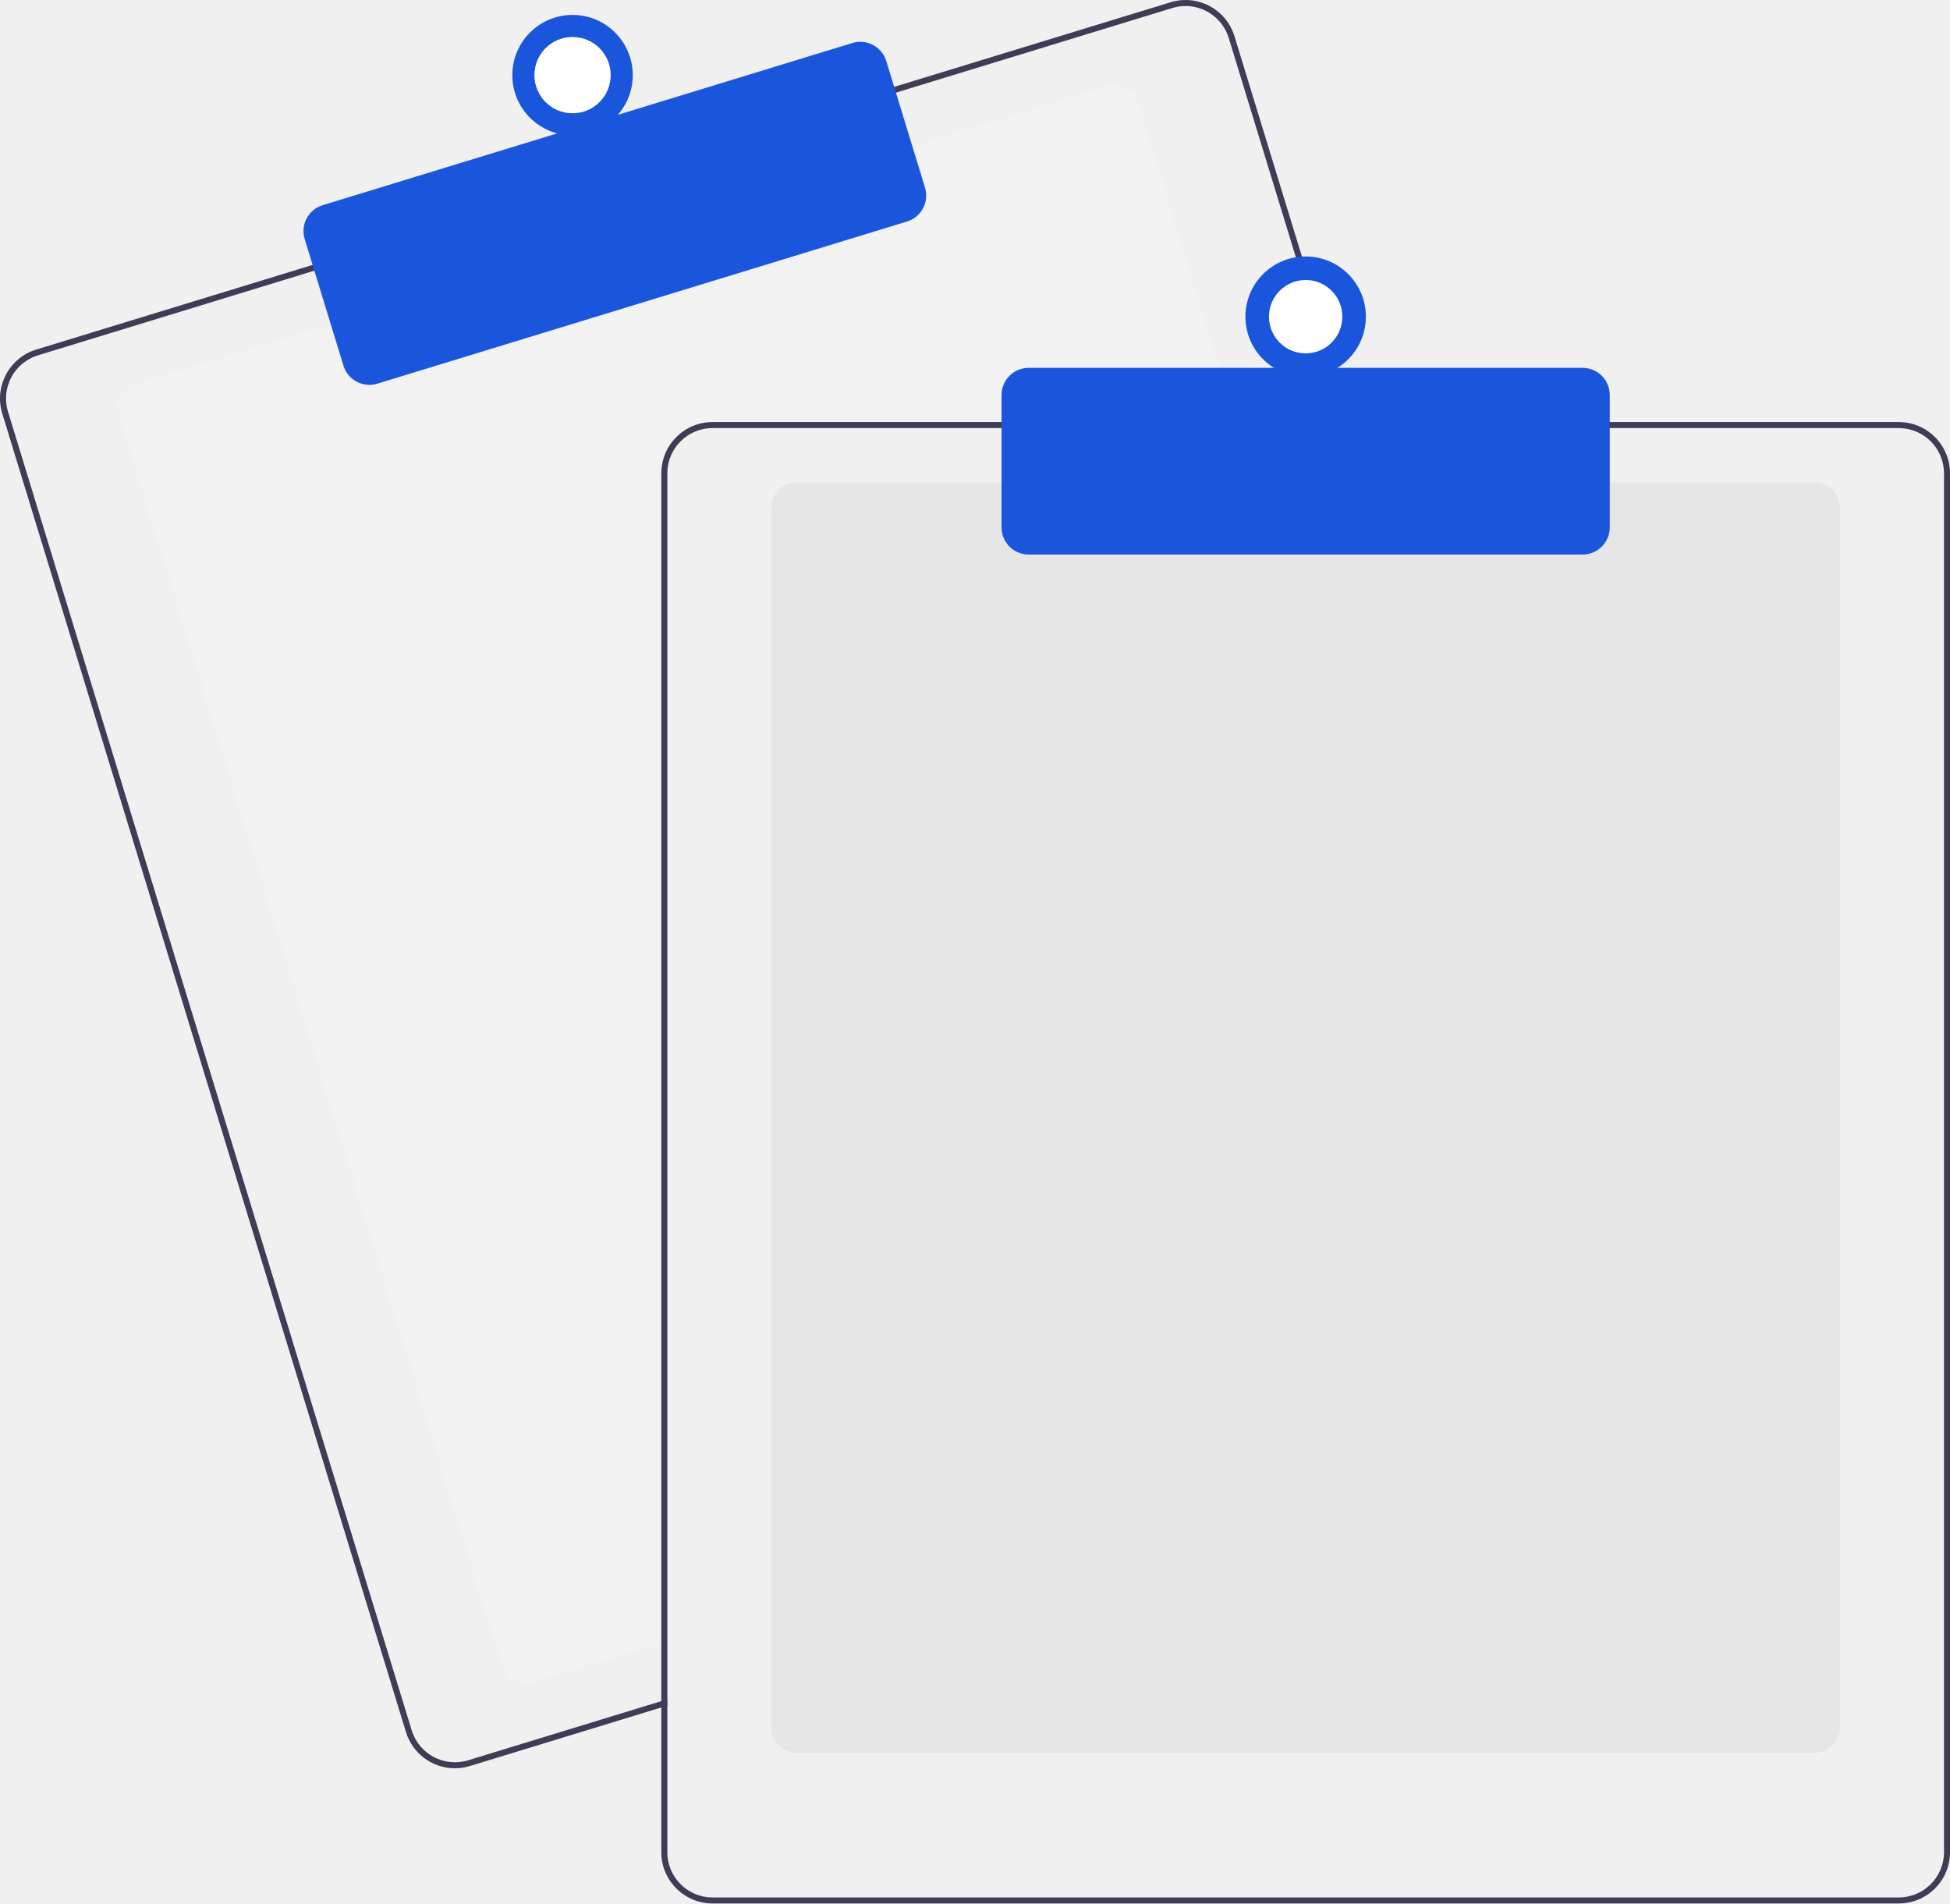
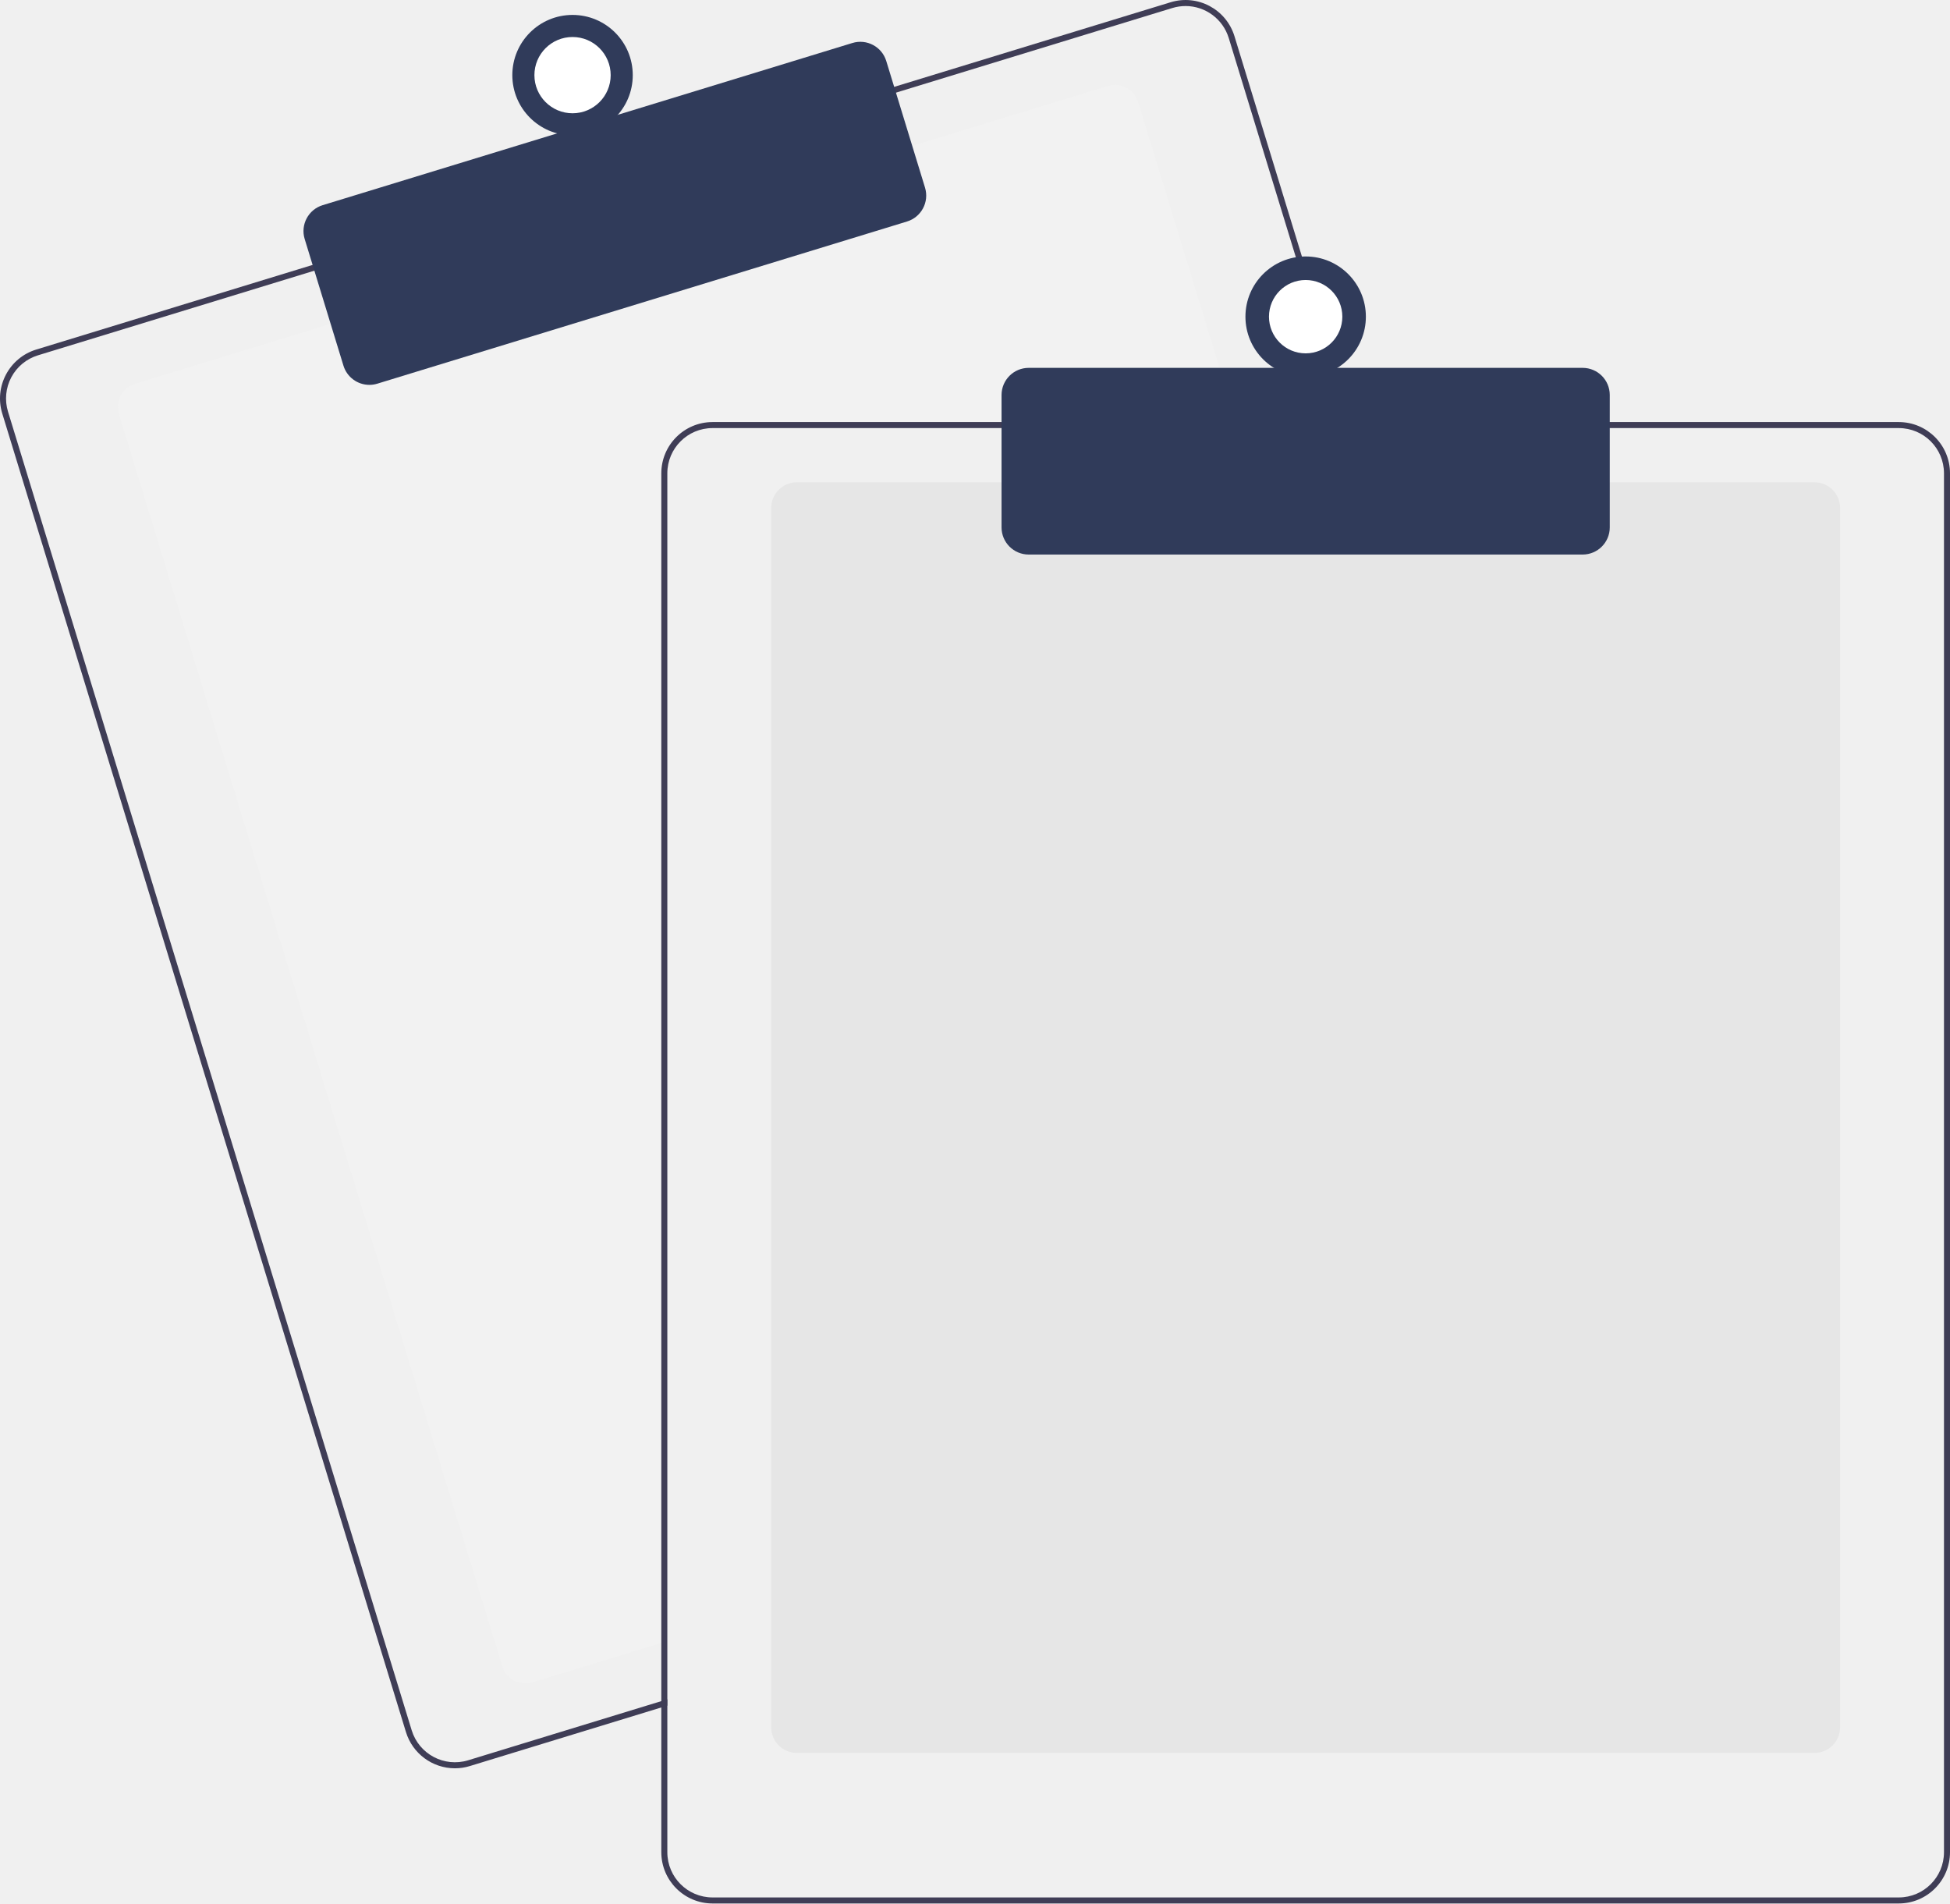
<svg xmlns="http://www.w3.org/2000/svg" data-name="Layer 1" width="647.636" height="632.174" viewBox="0 0 647.636 632.174">
  <path d="M687.328,276.087H512.818a15.018,15.018,0,0,0-15,15v387.85l-2,.61-42.81,13.11a8.007,8.007,0,0,1-9.99-5.31L315.678,271.397a8.003,8.003,0,0,1,5.31-9.99l65.97-20.2,191.25-58.54,65.97-20.2a7.989,7.989,0,0,1,9.99,5.3l32.55,106.32Z" transform="translate(-276.1819 -133.9131)" fill="#f2f2f2" />
  <path d="M725.408,274.087l-39.23-128.14a16.994,16.994,0,0,0-21.23-11.28l-92.75,28.39L380.958,221.607l-92.75,28.4a17.015,17.015,0,0,0-11.28,21.23l134.08,437.93a17.027,17.027,0,0,0,16.26,12.03,16.789,16.789,0,0,0,4.97-.75l63.58-19.46,2-.62v-2.09l-2,.61-64.17,19.65a15.015,15.015,0,0,1-18.73-9.95l-134.07-437.94a14.979,14.979,0,0,1,9.95-18.73l92.75-28.4,191.24-58.54,92.75-28.4a15.156,15.156,0,0,1,4.41-.66,15.015,15.015,0,0,1,14.32,10.61l39.05,127.56.62,2h2.08Z" transform="translate(-276.1819 -133.9131)" fill="#3f3d56" />
-   <path d="M398.863,261.734a9.016,9.016,0,0,1-8.611-6.367l-12.88-42.072a8.999,8.999,0,0,1,5.971-11.24l175.939-53.864a9.009,9.009,0,0,1,11.241,5.971l12.88,42.072a9.01,9.01,0,0,1-5.971,11.241L401.492,261.339A8.976,8.976,0,0,1,398.863,261.734Z" transform="translate(-276.1819 -133.9131)" fill="#1a56db" />
-   <circle cx="190.154" cy="24.955" r="20" fill="#1a56db" />
+   <path d="M398.863,261.734a9.016,9.016,0,0,1-8.611-6.367l-12.88-42.072a8.999,8.999,0,0,1,5.971-11.24l175.939-53.864a9.009,9.009,0,0,1,11.241,5.971l12.88,42.072a9.01,9.01,0,0,1-5.971,11.241L401.492,261.339A8.976,8.976,0,0,1,398.863,261.734Z" transform="translate(-276.1819 -133.9131)" fill="#303b5a" />
+   <circle cx="190.154" cy="24.955" r="20" fill="#303b5a" />
  <circle cx="190.154" cy="24.955" r="12.665" fill="#fff" />
  <path d="M878.818,716.087h-338a8.51,8.51,0,0,1-8.5-8.5v-405a8.51,8.51,0,0,1,8.5-8.5h338a8.51,8.51,0,0,1,8.5,8.5v405A8.51,8.51,0,0,1,878.818,716.087Z" transform="translate(-276.1819 -133.9131)" fill="#e6e6e6" />
  <path d="M723.318,274.087h-210.5a17.024,17.024,0,0,0-17,17v407.8l2-.61v-407.19a15.018,15.018,0,0,1,15-15H723.938Zm183.5,0h-394a17.024,17.024,0,0,0-17,17v458a17.024,17.024,0,0,0,17,17h394a17.024,17.024,0,0,0,17-17v-458A17.024,17.024,0,0,0,906.818,274.087Zm15,475a15.018,15.018,0,0,1-15,15h-394a15.018,15.018,0,0,1-15-15v-458a15.018,15.018,0,0,1,15-15h394a15.018,15.018,0,0,1,15,15Z" transform="translate(-276.1819 -133.9131)" fill="#3f3d56" />
-   <path d="M801.818,318.087h-184a9.01,9.01,0,0,1-9-9v-44a9.01,9.01,0,0,1,9-9h184a9.01,9.01,0,0,1,9,9v44A9.01,9.01,0,0,1,801.818,318.087Z" transform="translate(-276.1819 -133.9131)" fill="#1a56db" />
-   <circle cx="433.636" cy="105.174" r="20" fill="#1a56db" />
+   <path d="M801.818,318.087h-184a9.01,9.01,0,0,1-9-9v-44a9.01,9.01,0,0,1,9-9h184a9.01,9.01,0,0,1,9,9v44A9.01,9.01,0,0,1,801.818,318.087Z" transform="translate(-276.1819 -133.9131)" fill="#303b5a" />
+   <circle cx="433.636" cy="105.174" r="20" fill="#303b5a" />
  <circle cx="433.636" cy="105.174" r="12.182" fill="#fff" />
</svg>
